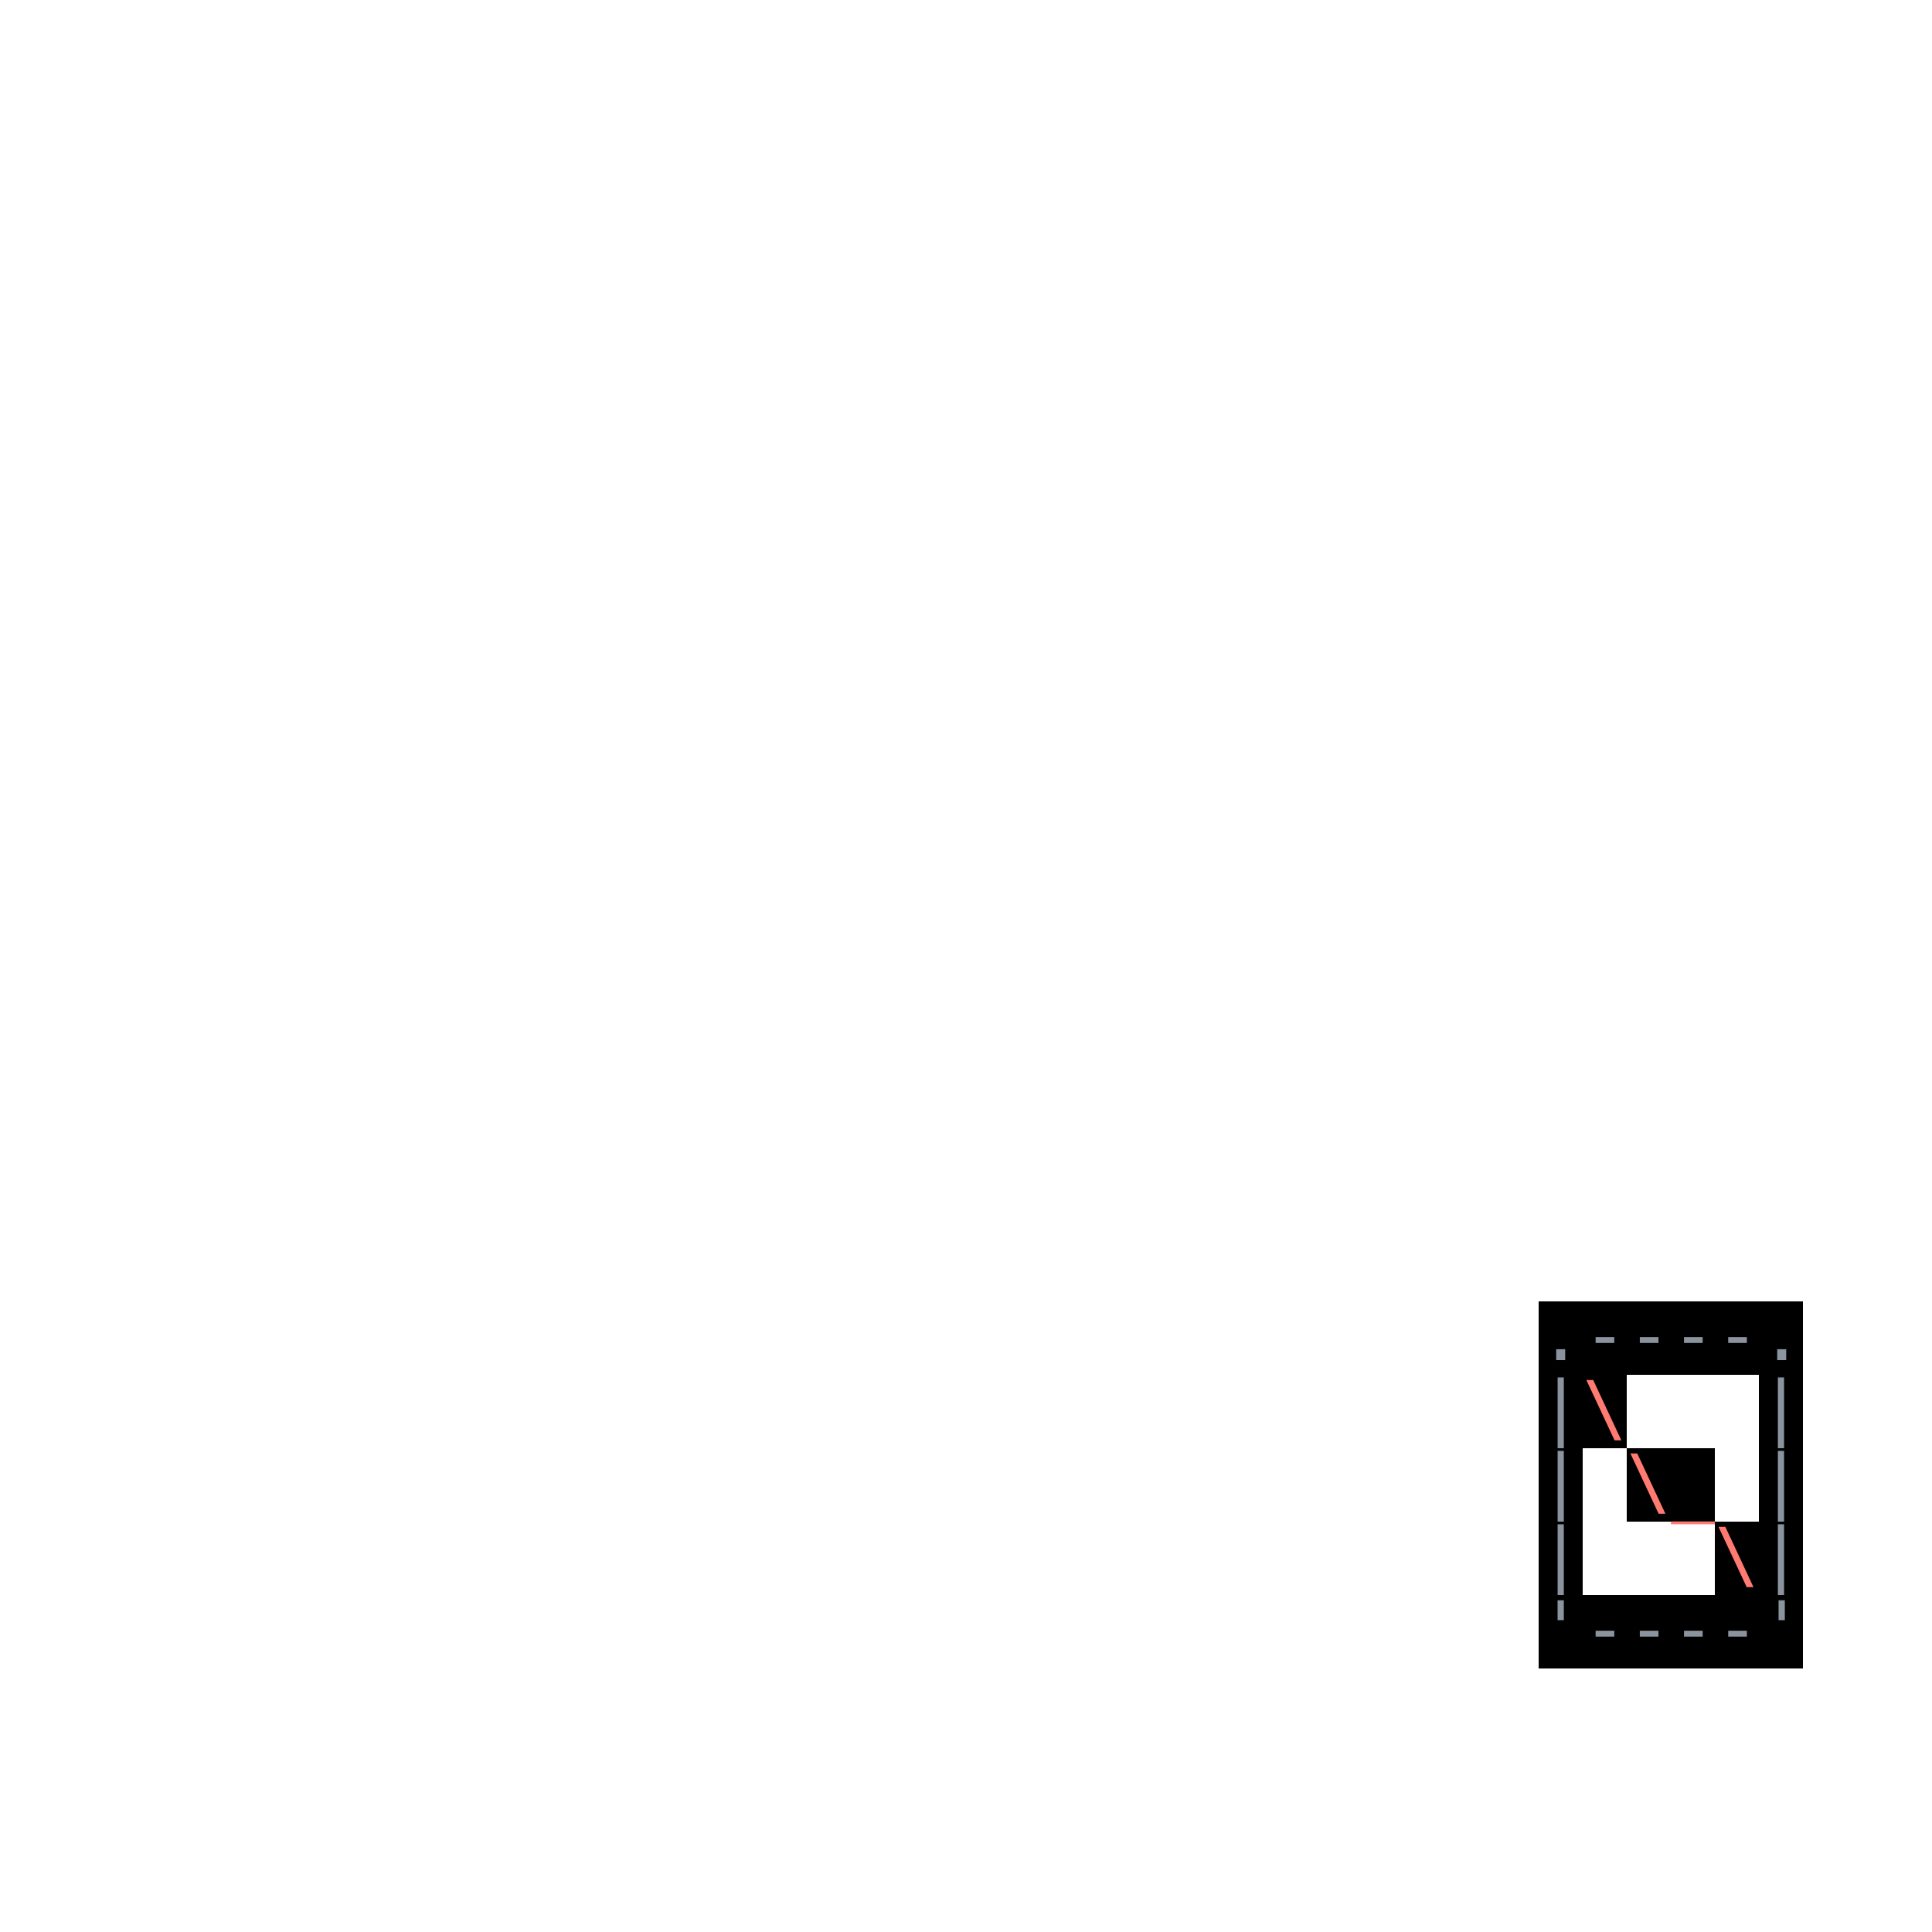
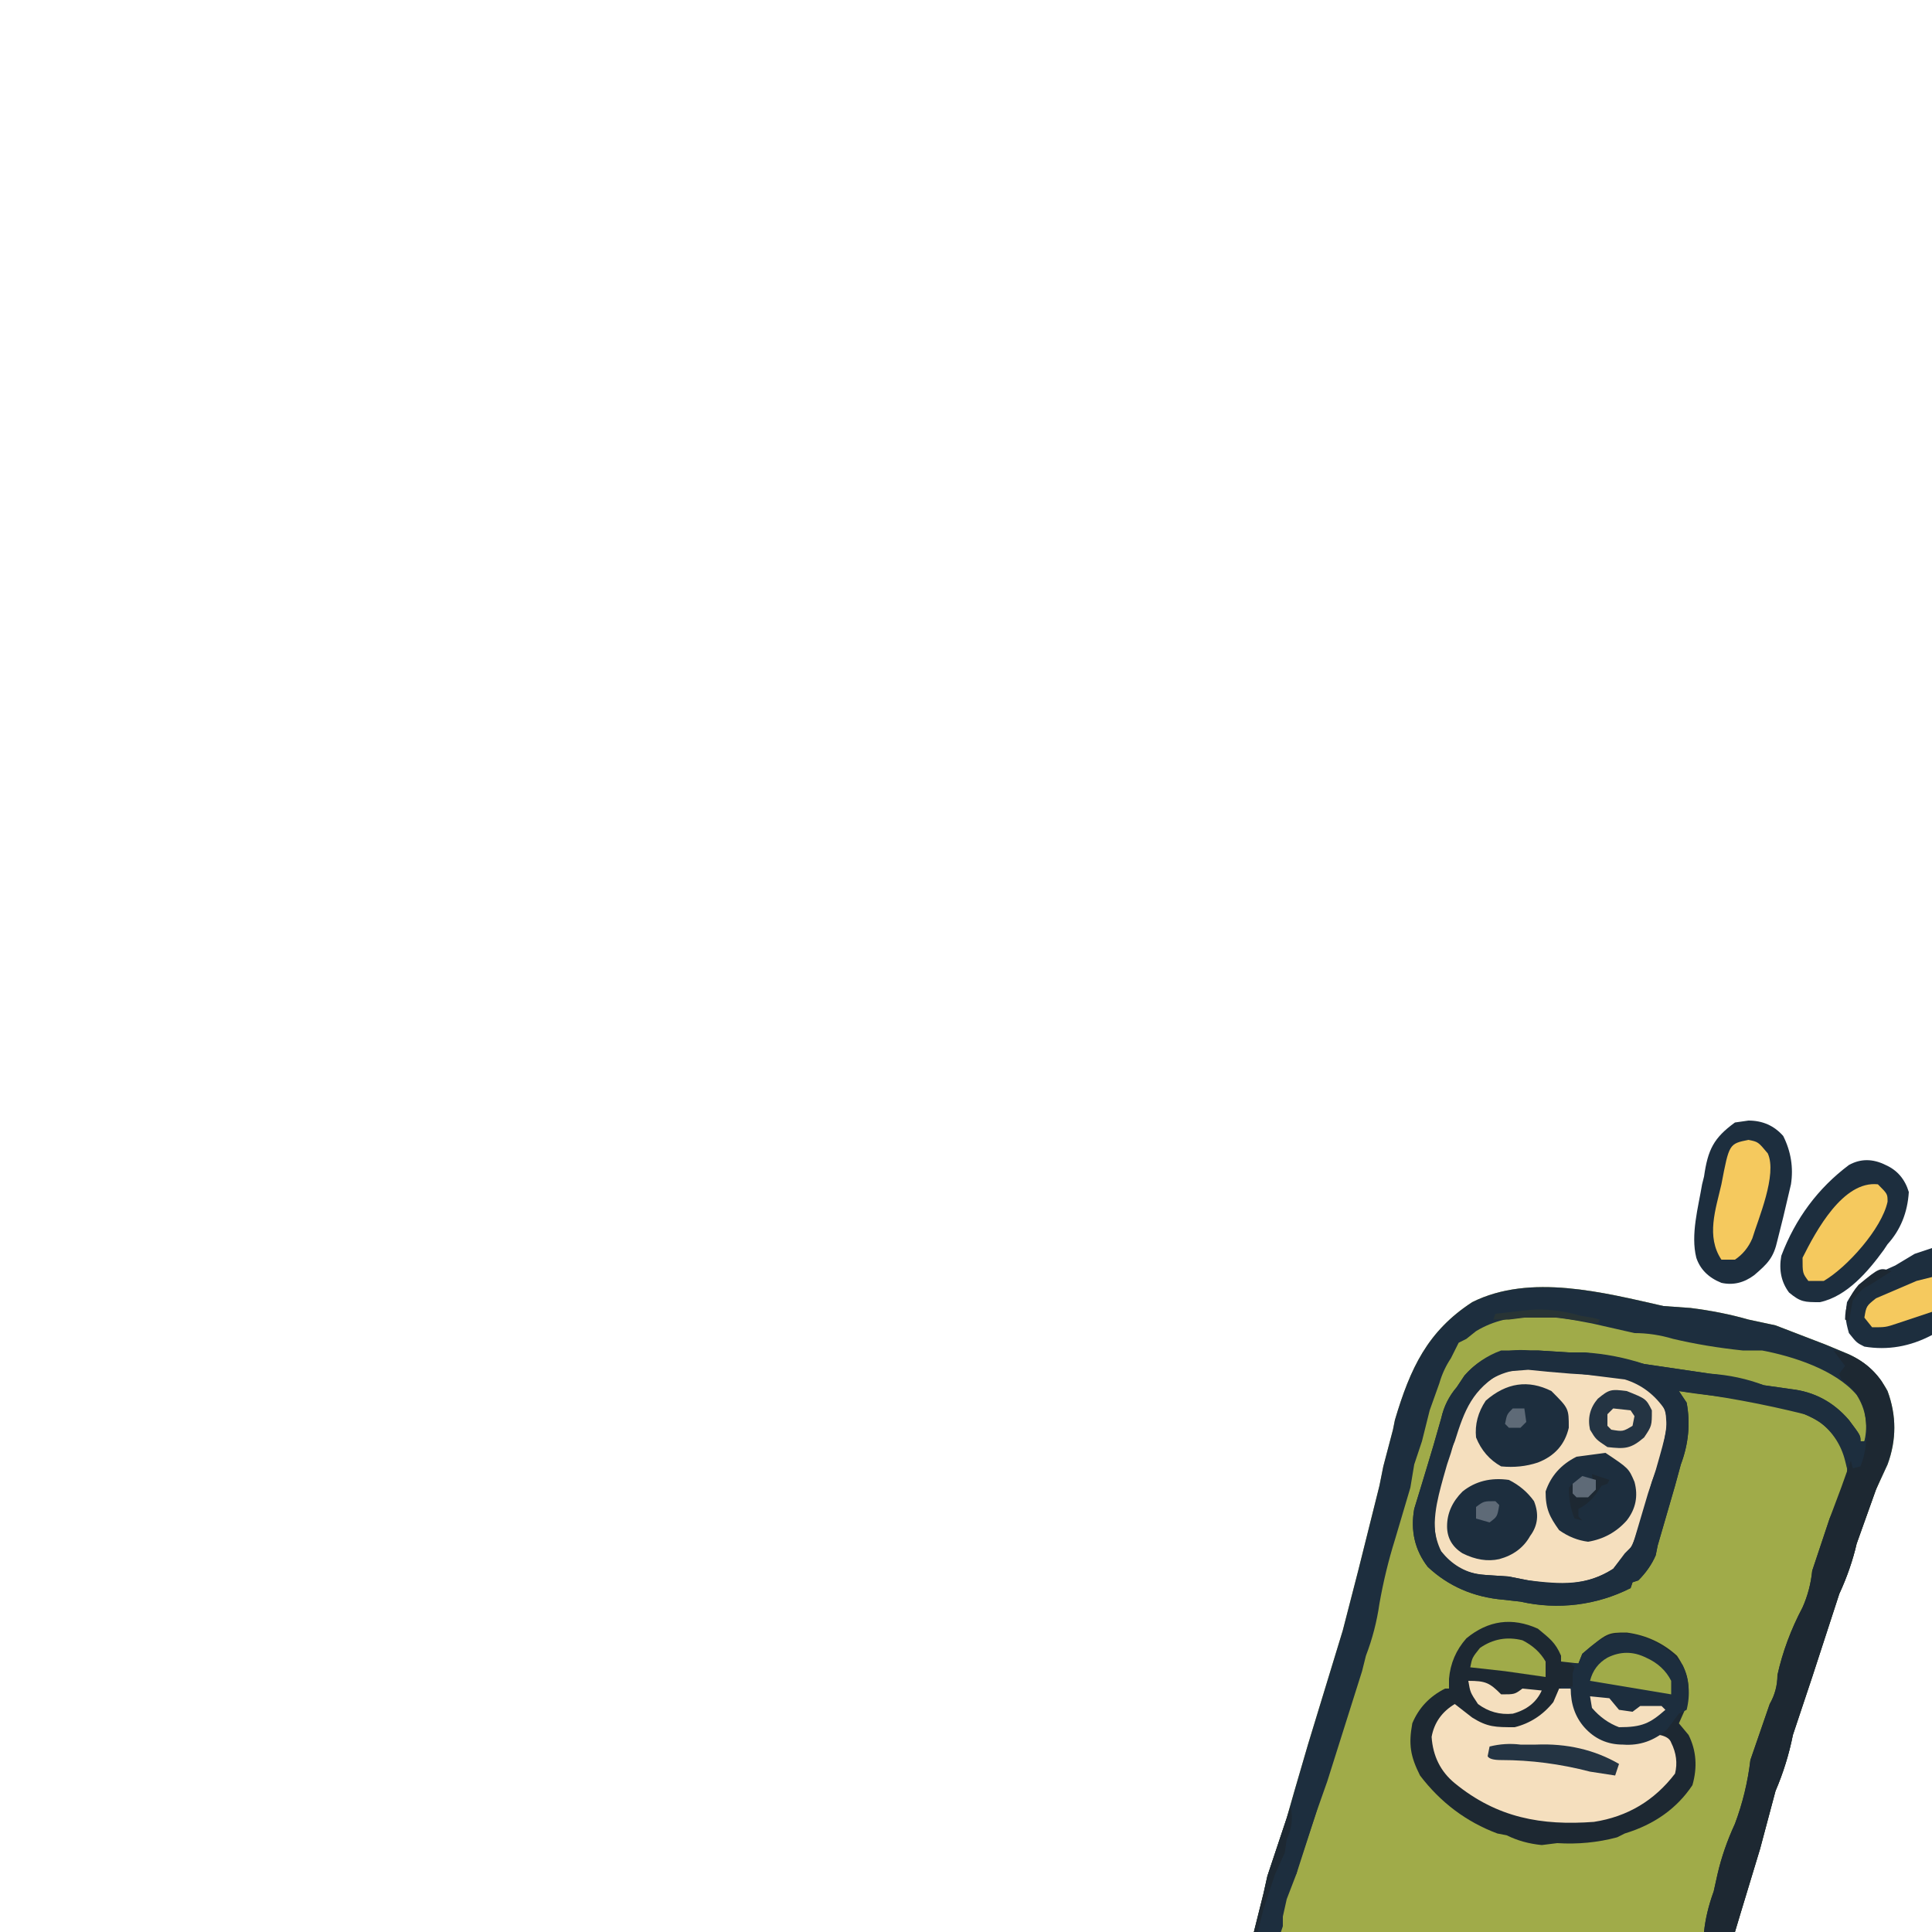
<svg xmlns="http://www.w3.org/2000/svg" viewBox="0 0 1000 1000">
-   <rect x="796.4" y="673.6" width="136.8" height="38" class="s" />
-   <text y="704.0" font-family="monospace" font-size="38" xml:space="preserve">
-     <tspan x="796.4" fill="#8b949e">.----.</tspan>
-   </text>
-   <rect x="796.4" y="711.6" width="22.8" height="38" class="s" />
-   <rect x="819.2" y="711.6" width="22.8" height="38" class="s" />
-   <rect x="910.4" y="711.6" width="22.8" height="38" class="s" />
-   <text y="742.0" font-family="monospace" font-size="38" xml:space="preserve">
-     <tspan x="796.4" fill="#8b949e">|</tspan>
-     <tspan x="819.2" fill="#ff7b72">\</tspan>
-     <tspan x="910.4" fill="#8b949e">|</tspan>
-   </text>
-   <rect x="796.4" y="749.6" width="22.8" height="38" class="s" />
-   <rect x="842.0" y="749.6" width="45.6" height="38" class="s" />
-   <rect x="910.4" y="749.6" width="22.8" height="38" class="s" />
-   <text y="780.0" font-family="monospace" font-size="38" xml:space="preserve">
-     <tspan x="796.4" fill="#8b949e">|</tspan>
-     <tspan x="842.0" fill="#ff7b72">\_</tspan>
-     <tspan x="910.4" fill="#8b949e">|</tspan>
-   </text>
-   <rect x="796.4" y="787.6" width="22.8" height="38" class="s" />
-   <rect x="887.6" y="787.6" width="22.8" height="38" class="s" />
-   <rect x="910.4" y="787.6" width="22.8" height="38" class="s" />
-   <text y="818.0" font-family="monospace" font-size="38" xml:space="preserve">
-     <tspan x="796.4" fill="#8b949e">|</tspan>
-     <tspan x="887.6" fill="#ff7b72">\</tspan>
-     <tspan x="910.4" fill="#8b949e">|</tspan>
-   </text>
-   <rect x="796.4" y="825.6" width="136.8" height="38" class="s" />
-   <text y="856.0" font-family="monospace" font-size="38" xml:space="preserve">
-     <tspan x="796.4" fill="#8b949e">'----'</tspan>
-   </text>
+   <path fill="#A0AB49" d="m861 676 14 1q16 2 30 6l14 3 26 10 12 5q13 6 20 19 7 19 0 38l-6 13-10 28q-3 13-9 26l-14 43-10 30q-3 15-9 29l-8 30-10 33-3 10H649l5-20 2-9 10-30 4-14 7-24 18-59 8-31 11-44 2-10 5-19 1-5c8-27 17-46 40-61 30-15 68-5 99 2" />
+   <path fill="#1D2E3E" d="m861 676 14 1q16 2 30 6l14 3 26 10 12 5q13 6 20 19 7 19 0 38l-6 13-10 28q-3 13-9 26l-14 43-10 30q-3 15-9 29l-8 30-10 33-3 10h-16q1-10 5-21l2-9q3-13 9-26 6-16 8-33l10-29q4-7 4-15 4-18 13-35 4-9 5-19l9-27c10-22 10-22 8-33q-6-15-21-21-32-8-65-12l4 6q3 16-3 32l-3 11-9 31-1 5q-3 7-9 13l-3 1-1 3a85 85 0 0 1-57 7l-9-1q-23-2-39-17-10-13-7-30l7-23 3-10 4-14q2-9 8-16l4-6q8-9 19-13h19l16 1h8q16 2 31 6l34 5q15 1 28 6l14 2q18 2 30 16c6 8 6 8 6 11h2q3-13-4-24c-11-13-33-20-49-23h-10q-19-2-36-6-10-3-20-3l-22-5c-20-4-42-7-60 4l-5 4-4 2-2 4-2 4q-4 6-6 13l-5 14-4 16-4 12-2 12-8 27q-5 16-8 33-2 14-7 27l-2 8-18 57-6 17-10 31-5 13-2 9v5l-1 3h-14l5-20 2-9 10-30 4-14 7-24 18-59 8-31 11-44 2-10 5-19 1-5c8-27 17-46 40-61 30-15 68-5 99 2" />
+   <path fill="#1D2832" d="M796 843c6 5 9 7 12 14v3l9 1 2-5c13-11 13-11 23-11q15 2 26 12c6 9 7 15 5 26l-4 9 5 6q6 12 2 26-12 18-35 25l-4 2q-15 4-31 3l-8 1q-10-1-18-5l-5-1q-24-9-40-30c-5-10-6-16-4-27q5-12 17-18h2v-5q1-12 9-21 17-14 37-5" />
+   <path fill="#F5DFBE" d="m791 709 10 1 12 1c33 2 33 2 43 10q6 6 7 15-2 16-8 31l-3 11c-7 23-7 23-13 29l-4 5c-17 11-35 8-54 4l-15-1q-12-2-20-12c-8-16-1-34 4-50l3-7c5-16 9-27 25-36z" />
+   <path fill="#1D2E3E" d="M792 699h4l16 1h8q16 1 31 6l34 5q15 2 28 6l14 2q18 2 30 16c6 8 6 8 6 11h2l1-3c0 11 0 11-3 17h-4l-1-2-2 2-1-4q-3-12-13-20c-20-12-50-12-73-16l4 6q3 16-3 32l-3 11-9 31-1 5q-3 7-9 13l-3 1-1 3a84 84 0 0 1-57 7l-9-1q-23-2-39-17-10-13-7-30l4-13 3-10 3-10 4-14q2-9 8-16l4-6q13-15 34-13m-27 20q-9 12-12 26l-2 7-2 6-2 7c-3 11-7 25-2 37l6 7c9 7 19 6 30 7l10 2c17 2 30 3 44-6l6-8 4-4 8-27 4-12c6-21 6-21 5-31q-8-12-21-16l-32-4-13-1q-18-2-31 10" />
+   <path fill="#F5DFBE" d="M807 874h6l2 7q3 13 14 19 13 5 26 0l4-2q5 1 6 4 4 8 2 16-16 21-42 25c-27 2-50-2-72-20q-11-9-12-24 2-11 12-17l9 7c8 5 12 5 22 5q12-3 20-13z" />
+   <path fill="#1D2832" d="M949 699q16 3 25 16 10 18 4 39l-7 17-10 28q-3 13-9 26l-14 43-10 30q-3 15-9 29l-8 30-10 33-3 10h-16q1-10 5-21l2-9q3-13 9-26 6-16 8-33l10-29q4-7 4-15 4-18 13-35 4-9 5-19l9-27 6-16 5-14 1 4 4-1q5-13 2-29-3-10-12-16l-1-3 3-4z" />
+   <path fill="#1D2E3E" d="M905 580q11 0 18 8 6 12 4 25l-4 17-3 12c-2 9-5 12-12 18q-8 6-17 4-10-4-13-13c-3-12 1-26 3-38l1-4c2-14 5-20 16-28zm71 23q9 4 12 14-1 16-11 27l-2 3c-8 11-19 24-33 27-8 0-10 0-16-5q-6-8-4-19 11-29 35-47 9-5 19 0M846 846q16 4 25 16 5 11 2 23l-4 2-6 8q-10 9-23 8-12 0-20-9-7-8-7-20h-5v-1h6v-7l1-3-2-2h4l2-5c9-8 15-12 27-10m154-200v45q-17 9-35 6c-4-2-4-2-8-7-2-7-2-9-1-16 6-11 14-14 25-19l10-6zm-197 74c9 9 9 9 9 19q-3 13-16 18-9 3-19 2-9-5-13-15-1-10 5-19 16-14 34-5m28 32c12 8 12 8 15 15q3 11-4 20-8 9-20 11-8-1-15-6c-5-7-7-11-7-20q4-12 16-18zm-50 14q8 4 13 11 4 10-2 18-5 9-16 12-9 2-19-3-8-5-8-14 0-10 8-18 10-8 24-6" />
+   <path fill="#F5C95E" d="M905 590c5 1 5 1 10 7 5 11-5 34-8 44q-3 7-9 11h-7c-8-12-3-26 0-39 4-21 4-21 14-23m67 23c5 5 5 5 5 9-3 14-21 34-33 41h-8c-3-4-3-4-3-12 7-14 21-40 39-38" />
+   <path fill="#243443" d="M842 720c10 4 10 4 13 10 0 8 0 8-4 14-7 6-10 6-19 5-6-4-6-4-9-9q-2-9 4-16c6-5 7-5 15-4" />
+   <path fill="#A0AB49" d="M852 858q9 4 13 12v7l-42-7q2-8 9-12 10-5 20 0" />
+   <path fill="#243443" d="M787 903h8q24-1 43 10l-2 6-13-2q-23-6-46-6-6 0-7-2l1-5q8-2 16-1" />
+   <path fill="#F5C95E" d="M1000 661v18l-12 4-6 2c-6 2-6 2-13 2l-4-5c1-6 1-6 6-10l7-3 14-6z" />
+   <path fill="#A0AB49" d="M788 849q8 4 12 11v8l-21-3-18-2c1-5 1-5 5-10q10-7 22-4" />
+   <path fill="#F5DFBE" d="M760 870c9 0 11 1 17 7 7 0 7 0 11-3l10 1q-4 9-15 12-10 1-18-5c-4-6-4-6-5-12m63 8 10 1 5 6 7 1 4-3h11l2 2c-8 7-12 9-24 9q-8-3-14-10z" />
+   <path fill="#1D2832" d="M668 935q2 9-2 17l-1 7-5 11-4 12-2 6-3 12h-2l5-20 2-9z" />
+   <path fill="#1D2E3E" d="M686 915h2l-7 24-7 21-2 6-1 4h-1q-2-12 4-22l5-14z" />
+   <path fill="#283435" d="m818 681 6 1 4 1-1 2-20-3h-18l-8 1h-8l1-3 18-2q12-1 26 3" />
+   <path fill="#F5DFBE" d="m835 729 9 1 2 3-1 5c-5 3-5 3-11 2l-2-2v-6z" />
+   <path fill="#1D2832" d="m824 763 9 3-1 2-3 1-2 3q-4 6-10 9v4l2 2-4-1q-3-7-3-16l2-2 2 6h6l3-3z" />
+   <path fill="#5E6A77" d="m774 777 2 2c-1 6-1 6-5 9l-7-2v-6c4-3 4-3 10-3m45-13 7 2v5l-4 4h-6l-2-2v-5zm-36-35h6l1 7-3 3h-6l-2-2c1-5 1-5 4-8" />
+   <path fill="#1D2832" d="m979 658-11 7c-4 2-4 2-9 8l-2 11-2-1q0-10 7-18c11-9 11-9 17-7" />
</svg>
